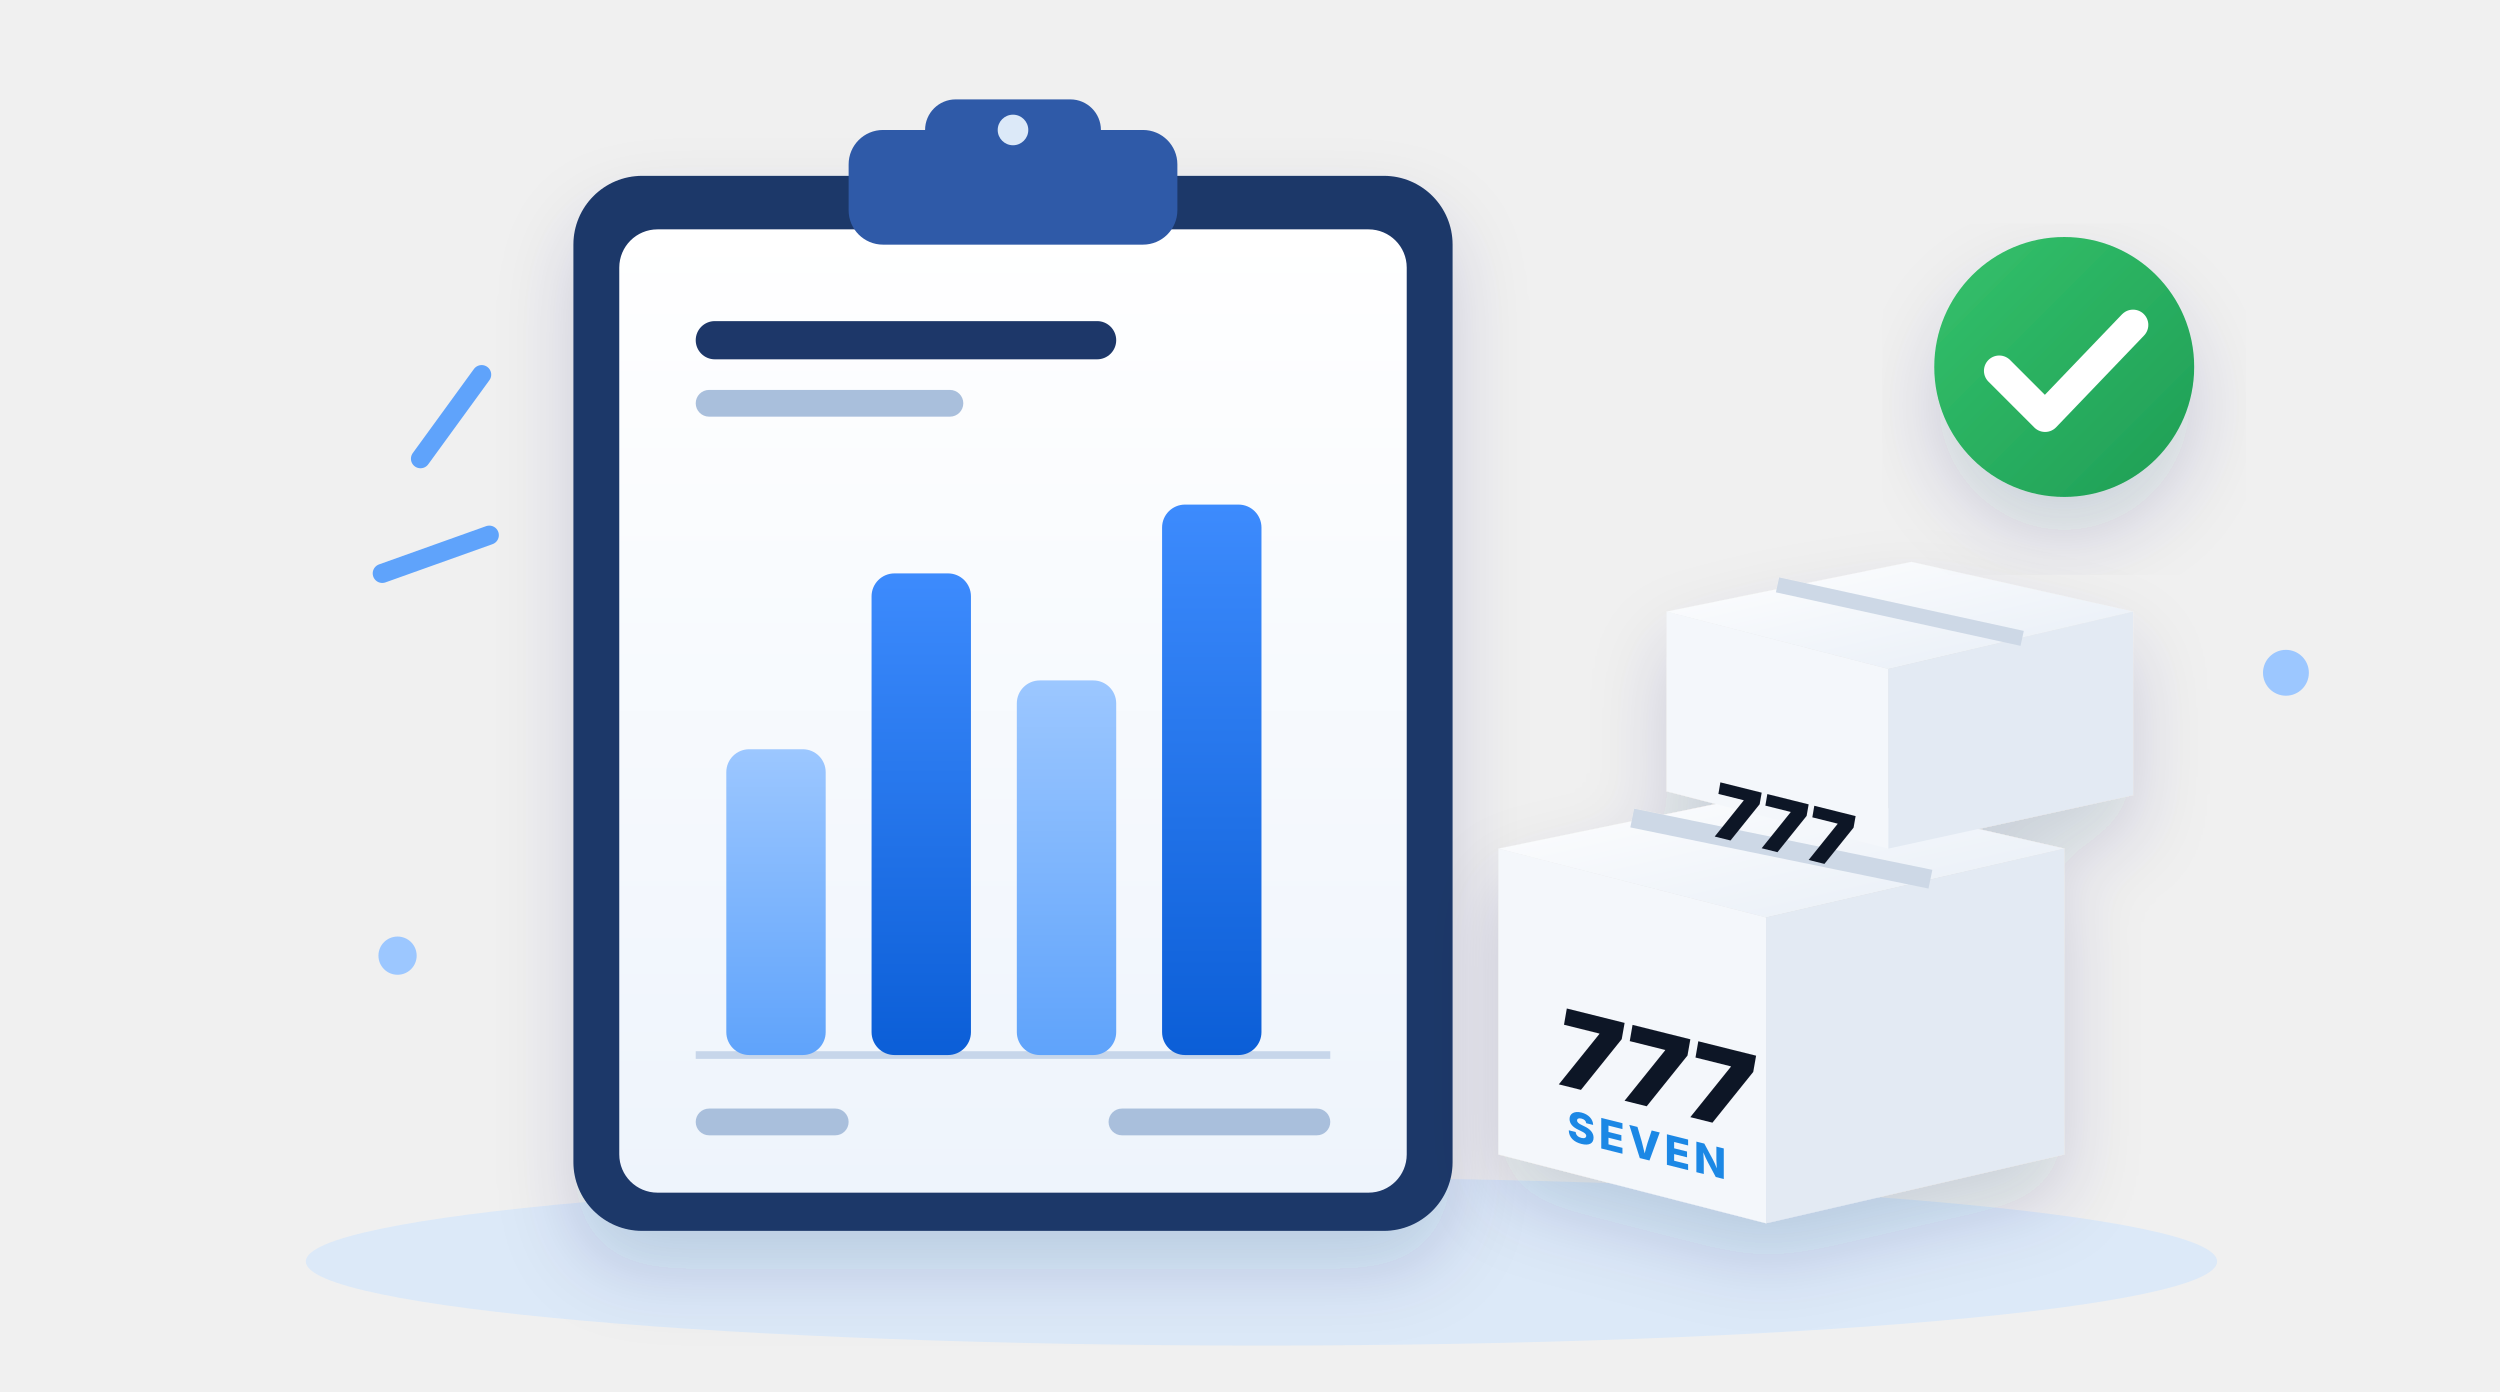
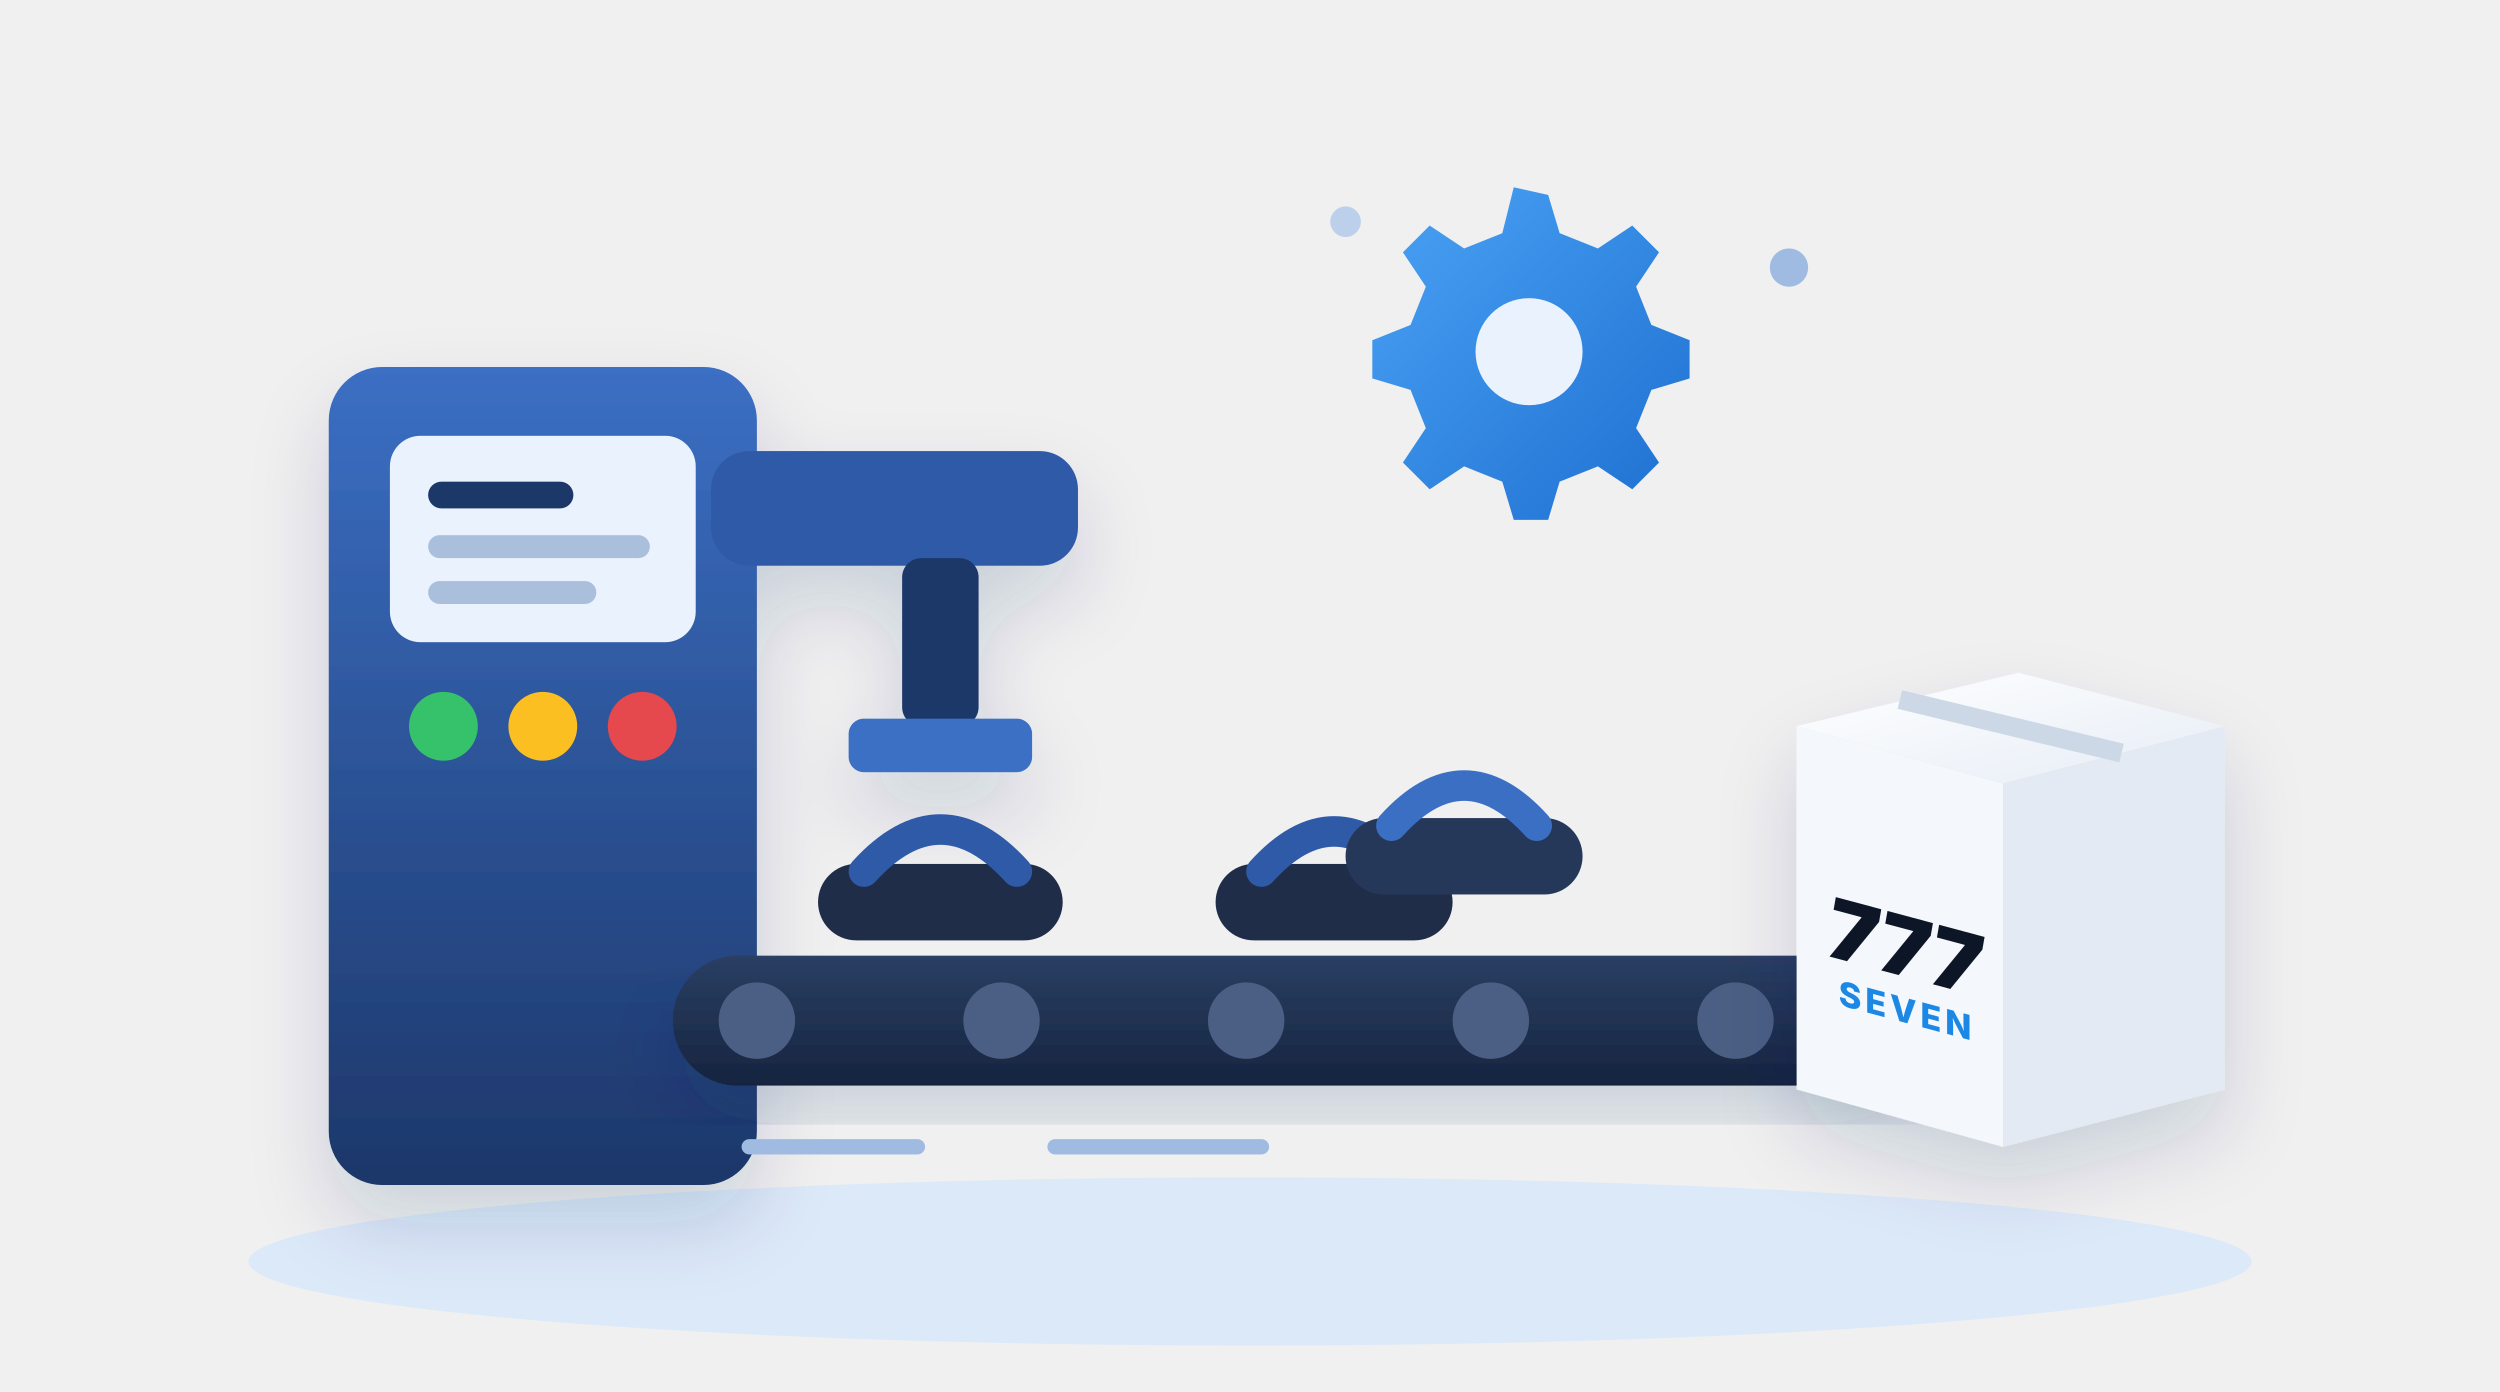
<svg xmlns="http://www.w3.org/2000/svg" viewBox="0 0 654 364" font-family="Inter, 'Segoe UI', Arial, sans-serif">
  <defs>
-     <linearGradient id="dp-sheet" x1="0" y1="0" x2="0" y2="1">
-       <stop offset="0" stop-color="#ffffff" />
-       <stop offset="1" stop-color="#eef4fc" />
+     <linearGradient id="dp-body" x1="0" y1="0" x2="0" y2="1">
+       <stop offset="0" stop-color="#3b6fc4" />
+       <stop offset="1" stop-color="#1d3769" />
    </linearGradient>
-     <linearGradient id="dp-bar" x1="0" y1="0" x2="0" y2="1">
-       <stop offset="0" stop-color="#3d8bfd" />
-       <stop offset="1" stop-color="#0b5ed7" />
-     </linearGradient>
-     <linearGradient id="dp-bar-soft" x1="0" y1="0" x2="0" y2="1">
-       <stop offset="0" stop-color="#9cc7ff" />
-       <stop offset="1" stop-color="#5fa3fb" />
+     <linearGradient id="dp-belt" x1="0" y1="0" x2="0" y2="1">
+       <stop offset="0" stop-color="#2a3f63" />
+       <stop offset="1" stop-color="#16243f" />
    </linearGradient>
    <linearGradient id="dp-box-top" x1="0" y1="0" x2="1" y2="1">
      <stop offset="0" stop-color="#ffffff" />
      <stop offset="1" stop-color="#e6edf6" />
    </linearGradient>
-     <linearGradient id="dp-tick" x1="0" y1="0" x2="1" y2="1">
-       <stop offset="0" stop-color="#34c26b" />
-       <stop offset="1" stop-color="#1f9d55" />
+     <linearGradient id="dp-gear" x1="0" y1="0" x2="1" y2="1">
+       <stop offset="0" stop-color="#4aa3f5" />
+       <stop offset="1" stop-color="#1e6fd0" />
    </linearGradient>
    <filter id="dp-shadow" x="-20%" y="-20%" width="140%" height="150%">
      <feDropShadow dx="0" dy="10" stdDeviation="10" flood-color="#1d3769" flood-opacity="0.16" />
    </filter>
  </defs>
-   <ellipse cx="330" cy="330" rx="250" ry="22" fill="#dce9f8" />
+   <ellipse cx="327" cy="330" rx="262" ry="22" fill="#dce9f8" />
  <g filter="url(#dp-shadow)">
-     <rect x="150" y="46" width="230" height="276" rx="18" fill="#1d3769" />
-     <rect x="162" y="60" width="206" height="252" rx="10" fill="url(#dp-sheet)" />
-   </g>
-   <rect x="222" y="34" width="86" height="30" rx="9" fill="#2f5aa8" />
-   <rect x="242" y="26" width="46" height="16" rx="8" fill="#2f5aa8" />
-   <circle cx="265" cy="34" r="4" fill="#dce9f8" />
-   <rect x="182" y="84" width="110" height="10" rx="5" fill="#1d3769" />
-   <rect x="182" y="102" width="70" height="7" rx="3.5" fill="#a9bfdc" />
-   <line x1="182" y1="276" x2="348" y2="276" stroke="#c7d6ea" stroke-width="2" />
-   <rect x="190" y="196" width="26" height="80" rx="6" fill="url(#dp-bar-soft)" />
-   <rect x="228" y="150" width="26" height="126" rx="6" fill="url(#dp-bar)" />
-   <rect x="266" y="178" width="26" height="98" rx="6" fill="url(#dp-bar-soft)" />
-   <rect x="304" y="132" width="26" height="144" rx="6" fill="url(#dp-bar)" />
-   <rect x="182" y="290" width="40" height="7" rx="3.5" fill="#a9bfdc" />
-   <rect x="290" y="290" width="58" height="7" rx="3.5" fill="#a9bfdc" />
-   <g filter="url(#dp-shadow)">
-     <path d="M392 222 L470 206 L540 222 L462 240 Z" fill="url(#dp-box-top)" />
-     <path d="M392 222 L462 240 L462 320 L392 302 Z" fill="#f4f7fb" />
-     <path d="M462 240 L540 222 L540 302 L462 320 Z" fill="#e3eaf3" />
-     <path d="M427 214 L505 230" stroke="#cdd8e6" stroke-width="5" />
-     <text x="407" y="286" font-size="28" font-weight="900" font-style="italic" fill="#111827" transform="skewY(14) translate(0 -104)">777</text>
-     <text x="410" y="300" font-size="11" font-weight="800" letter-spacing="1" fill="#1e88e5" transform="skewY(14) translate(0 -104)">SEVEN</text>
-     <path d="M436 160 L500 147 L558 160 L494 175 Z" fill="url(#dp-box-top)" />
-     <path d="M436 160 L494 175 L494 222 L436 207 Z" fill="#f4f7fb" />
-     <path d="M494 175 L558 160 L558 208 L494 222 Z" fill="#e3eaf3" />
-     <path d="M465 153 L529 167" stroke="#cdd8e6" stroke-width="4" />
-     <text x="448" y="221" font-size="20" font-weight="900" font-style="italic" fill="#111827" transform="skewY(14) translate(0 -114)">777</text>
+     <rect x="86" y="96" width="112" height="214" rx="14" fill="url(#dp-body)" />
+     <rect x="102" y="114" width="80" height="54" rx="8" fill="#eaf2fd" />
+     <rect x="112" y="126" width="38" height="7" rx="3.5" fill="#1d3769" />
+     <rect x="112" y="140" width="58" height="6" rx="3" fill="#a9bfdc" />
+     <rect x="112" y="152" width="44" height="6" rx="3" fill="#a9bfdc" />
+     <circle cx="116" cy="190" r="9" fill="#34c26b" />
+     <circle cx="142" cy="190" r="9" fill="#fbbf24" />
+     <circle cx="168" cy="190" r="9" fill="#e5484d" />
+     <rect x="186" y="118" width="96" height="30" rx="10" fill="#2f5aa8" />
+     <rect x="236" y="146" width="20" height="44" rx="5" fill="#1d3769" />
+     <rect x="222" y="188" width="48" height="14" rx="4" fill="#3b6fc4" />
  </g>
  <g filter="url(#dp-shadow)">
-     <circle cx="540" cy="96" r="34" fill="url(#dp-tick)" />
-     <path d="M523 97 L535 109 L558 85" fill="none" stroke="#ffffff" stroke-width="8" stroke-linecap="round" stroke-linejoin="round" />
+     <rect x="176" y="250" width="328" height="34" rx="17" fill="url(#dp-belt)" />
+     <circle cx="198" cy="267" r="10" fill="#4b5f84" />
+     <circle cx="262" cy="267" r="10" fill="#4b5f84" />
+     <circle cx="326" cy="267" r="10" fill="#4b5f84" />
+     <circle cx="390" cy="267" r="10" fill="#4b5f84" />
+     <circle cx="454" cy="267" r="10" fill="#4b5f84" />
+     <circle cx="482" cy="267" r="10" fill="#4b5f84" />
  </g>
-   <path d="M110 120 L126 98" stroke="#5fa3fb" stroke-width="5" stroke-linecap="round" />
-   <path d="M100 150 L128 140" stroke="#5fa3fb" stroke-width="5" stroke-linecap="round" />
-   <circle cx="598" cy="176" r="6" fill="#9cc7ff" />
-   <circle cx="104" cy="250" r="5" fill="#9cc7ff" />
+   <path d="M196 300 H 240 M276 300 H 330" stroke="#9fbbe2" stroke-width="4" stroke-linecap="round" />
+   <g>
+     <rect x="214" y="226" width="64" height="20" rx="10" fill="#1f2d48" />
+     <path d="M226 228 Q 246 206 266 228" fill="none" stroke="#2f5aa8" stroke-width="8" stroke-linecap="round" />
+   </g>
+   <g>
+     <rect x="318" y="226" width="62" height="20" rx="10" fill="#1f2d48" />
+     <path d="M330 228 Q 349 207 368 228" fill="none" stroke="#2f5aa8" stroke-width="8" stroke-linecap="round" />
+     <rect x="352" y="214" width="62" height="20" rx="10" fill="#26385a" />
+     <path d="M364 216 Q 383 195 402 216" fill="none" stroke="#3b6fc4" stroke-width="8" stroke-linecap="round" />
+   </g>
+   <g filter="url(#dp-shadow)">
+     <path d="M470 190 L528 176 L582 190 L524 205 Z" fill="url(#dp-box-top)" />
+     <path d="M470 190 L524 205 L524 300 L470 285 Z" fill="#f4f7fb" />
+     <path d="M524 205 L582 190 L582 285 L524 300 Z" fill="#e3eaf3" />
+     <path d="M497 183 L555 197" stroke="#cdd8e6" stroke-width="5" />
+     <text x="478" y="250" font-size="22" font-weight="900" font-style="italic" fill="#111827" transform="skewY(15) translate(0 -128)">777</text>
+     <text x="481" y="262" font-size="9" font-weight="800" letter-spacing="1" fill="#1e88e5" transform="skewY(15) translate(0 -128)">SEVEN</text>
+   </g>
+   <g transform="translate(400 92)">
+     <path d="M0 -40 L9 -38 L12 -28 L22 -24 L31 -30 L38 -23 L32 -14 L36 -4 L46 0 L46 10 L36 13 L32 23 L38 32 L31 39 L22 33 L12 37 L9 47 L0 47 L-3 37 L-13 33 L-22 39 L-29 32 L-23 23 L-27 13 L-37 10 L-37 0 L-27 -4 L-23 -14 L-29 -23 L-22 -30 L-13 -24 L-3 -28 Z" transform="translate(-4 -3)" fill="url(#dp-gear)" />
+     <circle cx="0" cy="0" r="14" fill="#eaf2fd" />
+   </g>
+   <circle cx="468" cy="70" r="5" fill="#9fbbe2" />
+   <circle cx="352" cy="58" r="4" fill="#bcd0ec" />
</svg>
